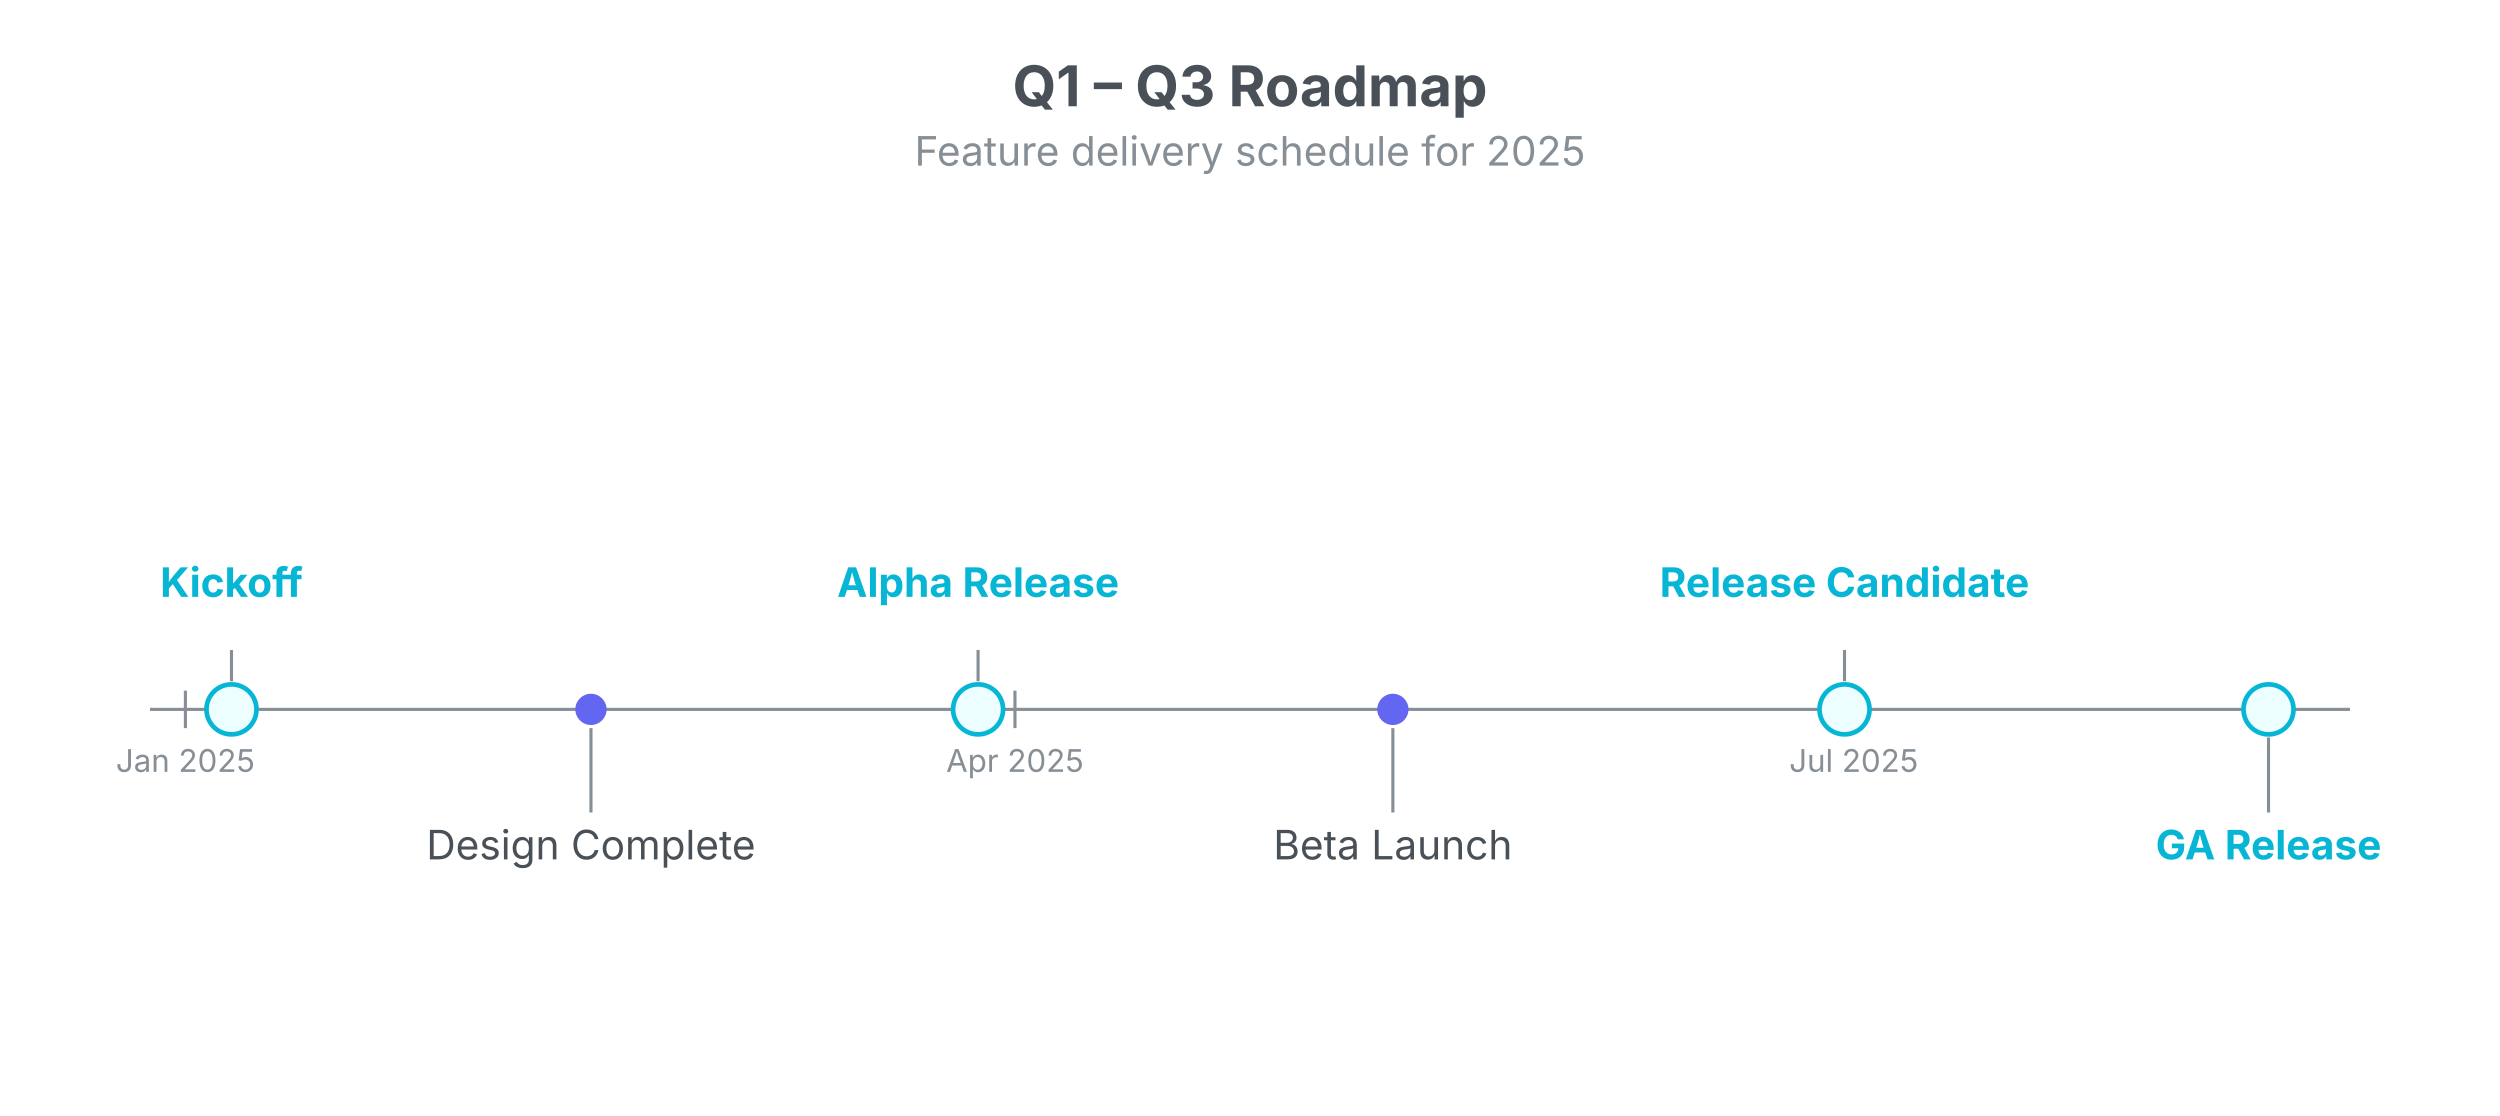
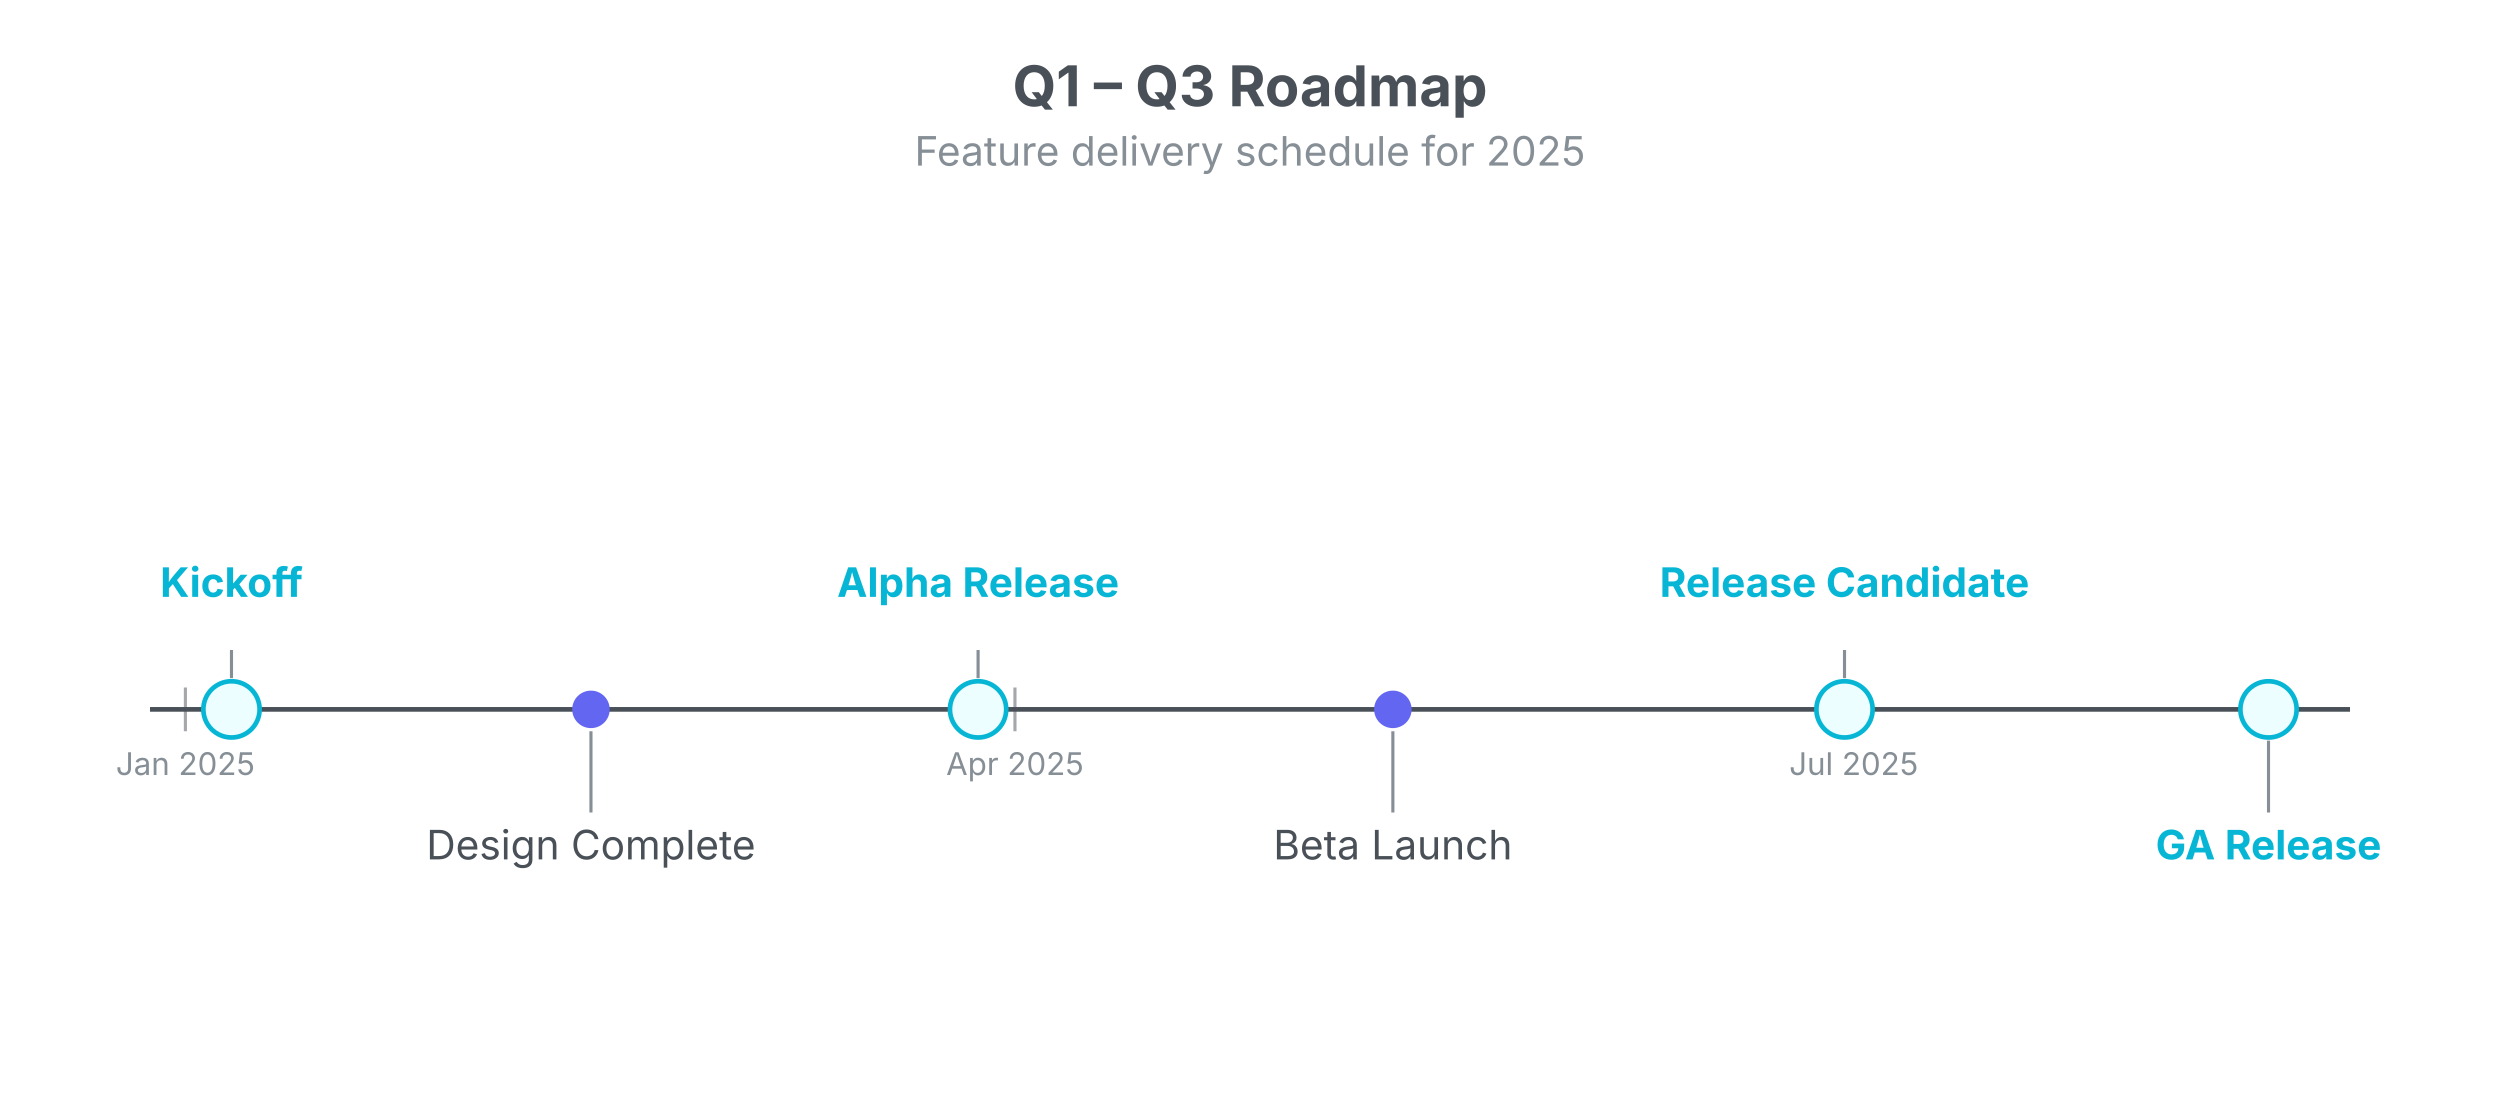
<svg xmlns="http://www.w3.org/2000/svg" width="800" height="357" viewBox="0 0 800 357">
  <text x="400" y="34" text-anchor="middle" font-family="Inter, system-ui, -apple-system, sans-serif" font-size="18" font-weight="700" fill="#495057">Q1 – Q3 Roadmap</text>
  <text x="400" y="53" text-anchor="middle" font-family="Inter, system-ui, -apple-system, sans-serif" font-size="13" fill="#868e96">Feature delivery schedule for 2025</text>
  <g class="timeline-diagram" transform="translate(0,67)">
    <defs />
-     <line x1="48" y1="160" x2="752" y2="160" stroke="#868e96" stroke-width="1" />
-     <line x1="59.326" y1="154" x2="59.326" y2="166" stroke="#868e96" stroke-width="1" />
-     <text x="59.326" y="180" text-anchor="middle" font-family="Inter, system-ui, -apple-system, sans-serif" font-size="10" fill="#868e96">Jan 2025</text>
-     <line x1="324.786" y1="154" x2="324.786" y2="166" stroke="#868e96" stroke-width="1" />
-     <text x="324.786" y="180" text-anchor="middle" font-family="Inter, system-ui, -apple-system, sans-serif" font-size="10" fill="#868e96">Apr 2025</text>
-     <line x1="593.196" y1="154" x2="593.196" y2="166" stroke="#868e96" stroke-width="1" />
-     <text x="593.196" y="180" text-anchor="middle" font-family="Inter, system-ui, -apple-system, sans-serif" font-size="10" fill="#868e96">Jul 2025</text>
-     <line x1="74.074" y1="151" x2="74.074" y2="141" stroke="#868e96" stroke-width="1" />
-     <circle cx="74.074" cy="160" r="8" fill="#ecfeff" stroke="#06b6d4" stroke-width="1.5" />
+     <line x1="48" y1="160" x2="752" y2="160" stroke="#495057" stroke-width="1.5" />
+     <line x1="59.326" y1="153" x2="59.326" y2="167" stroke="#495057" stroke-width="1" opacity="0.5" />
+     <text x="59.326" y="181" text-anchor="middle" font-family="Inter, system-ui, -apple-system, sans-serif" font-size="10" fill="#868e96">Jan 2025</text>
+     <line x1="324.786" y1="153" x2="324.786" y2="167" stroke="#495057" stroke-width="1" opacity="0.5" />
+     <text x="324.786" y="181" text-anchor="middle" font-family="Inter, system-ui, -apple-system, sans-serif" font-size="10" fill="#868e96">Apr 2025</text>
+     <line x1="593.196" y1="153" x2="593.196" y2="167" stroke="#495057" stroke-width="1" opacity="0.5" />
+     <text x="593.196" y="181" text-anchor="middle" font-family="Inter, system-ui, -apple-system, sans-serif" font-size="10" fill="#868e96">Jul 2025</text>
+     <line x1="74.074" y1="150" x2="74.074" y2="141" stroke="#868e96" stroke-width="1" />
+     <circle cx="74.074" cy="160" r="9" fill="#ecfeff" stroke="#06b6d4" stroke-width="1.5" />
    <text x="74.074" y="124" text-anchor="middle" font-family="Inter, system-ui, -apple-system, sans-serif" font-size="13" font-weight="700" fill="#06b6d4">Kickoff</text>
-     <line x1="189.107" y1="166" x2="189.107" y2="193" stroke="#868e96" stroke-width="1" />
-     <circle cx="189.107" cy="160" r="5" fill="#6366f1" stroke="none" stroke-width="1.5" />
+     <line x1="189.107" y1="167" x2="189.107" y2="193" stroke="#868e96" stroke-width="1" />
+     <circle cx="189.107" cy="160" r="6" fill="#6366f1" stroke="none" stroke-width="1.5" />
    <text x="189.107" y="208" text-anchor="middle" font-family="Inter, system-ui, -apple-system, sans-serif" font-size="13" font-weight="400" fill="#495057">Design Complete</text>
-     <line x1="312.988" y1="151" x2="312.988" y2="141" stroke="#868e96" stroke-width="1" />
-     <circle cx="312.988" cy="160" r="8" fill="#ecfeff" stroke="#06b6d4" stroke-width="1.5" />
+     <line x1="312.988" y1="150" x2="312.988" y2="141" stroke="#868e96" stroke-width="1" />
+     <circle cx="312.988" cy="160" r="9" fill="#ecfeff" stroke="#06b6d4" stroke-width="1.5" />
    <text x="312.988" y="124" text-anchor="middle" font-family="Inter, system-ui, -apple-system, sans-serif" font-size="13" font-weight="700" fill="#06b6d4">Alpha Release</text>
-     <line x1="445.718" y1="166" x2="445.718" y2="193" stroke="#868e96" stroke-width="1" />
-     <circle cx="445.718" cy="160" r="5" fill="#6366f1" stroke="none" stroke-width="1.5" />
+     <line x1="445.718" y1="167" x2="445.718" y2="193" stroke="#868e96" stroke-width="1" />
+     <circle cx="445.718" cy="160" r="6" fill="#6366f1" stroke="none" stroke-width="1.5" />
    <text x="445.718" y="208" text-anchor="middle" font-family="Inter, system-ui, -apple-system, sans-serif" font-size="13" font-weight="400" fill="#495057">Beta Launch</text>
-     <line x1="590.246" y1="151" x2="590.246" y2="141" stroke="#868e96" stroke-width="1" />
-     <circle cx="590.246" cy="160" r="8" fill="#ecfeff" stroke="#06b6d4" stroke-width="1.5" />
+     <line x1="590.246" y1="150" x2="590.246" y2="141" stroke="#868e96" stroke-width="1" />
+     <circle cx="590.246" cy="160" r="9" fill="#ecfeff" stroke="#06b6d4" stroke-width="1.5" />
    <text x="590.246" y="124" text-anchor="middle" font-family="Inter, system-ui, -apple-system, sans-serif" font-size="13" font-weight="700" fill="#06b6d4">Release Candidate</text>
-     <line x1="725.926" y1="169" x2="725.926" y2="193" stroke="#868e96" stroke-width="1" />
-     <circle cx="725.926" cy="160" r="8" fill="#ecfeff" stroke="#06b6d4" stroke-width="1.5" />
+     <line x1="725.926" y1="170" x2="725.926" y2="193" stroke="#868e96" stroke-width="1" />
+     <circle cx="725.926" cy="160" r="9" fill="#ecfeff" stroke="#06b6d4" stroke-width="1.5" />
    <text x="725.926" y="208" text-anchor="middle" font-family="Inter, system-ui, -apple-system, sans-serif" font-size="13" font-weight="700" fill="#06b6d4">GA Release</text>
  </g>
</svg>
